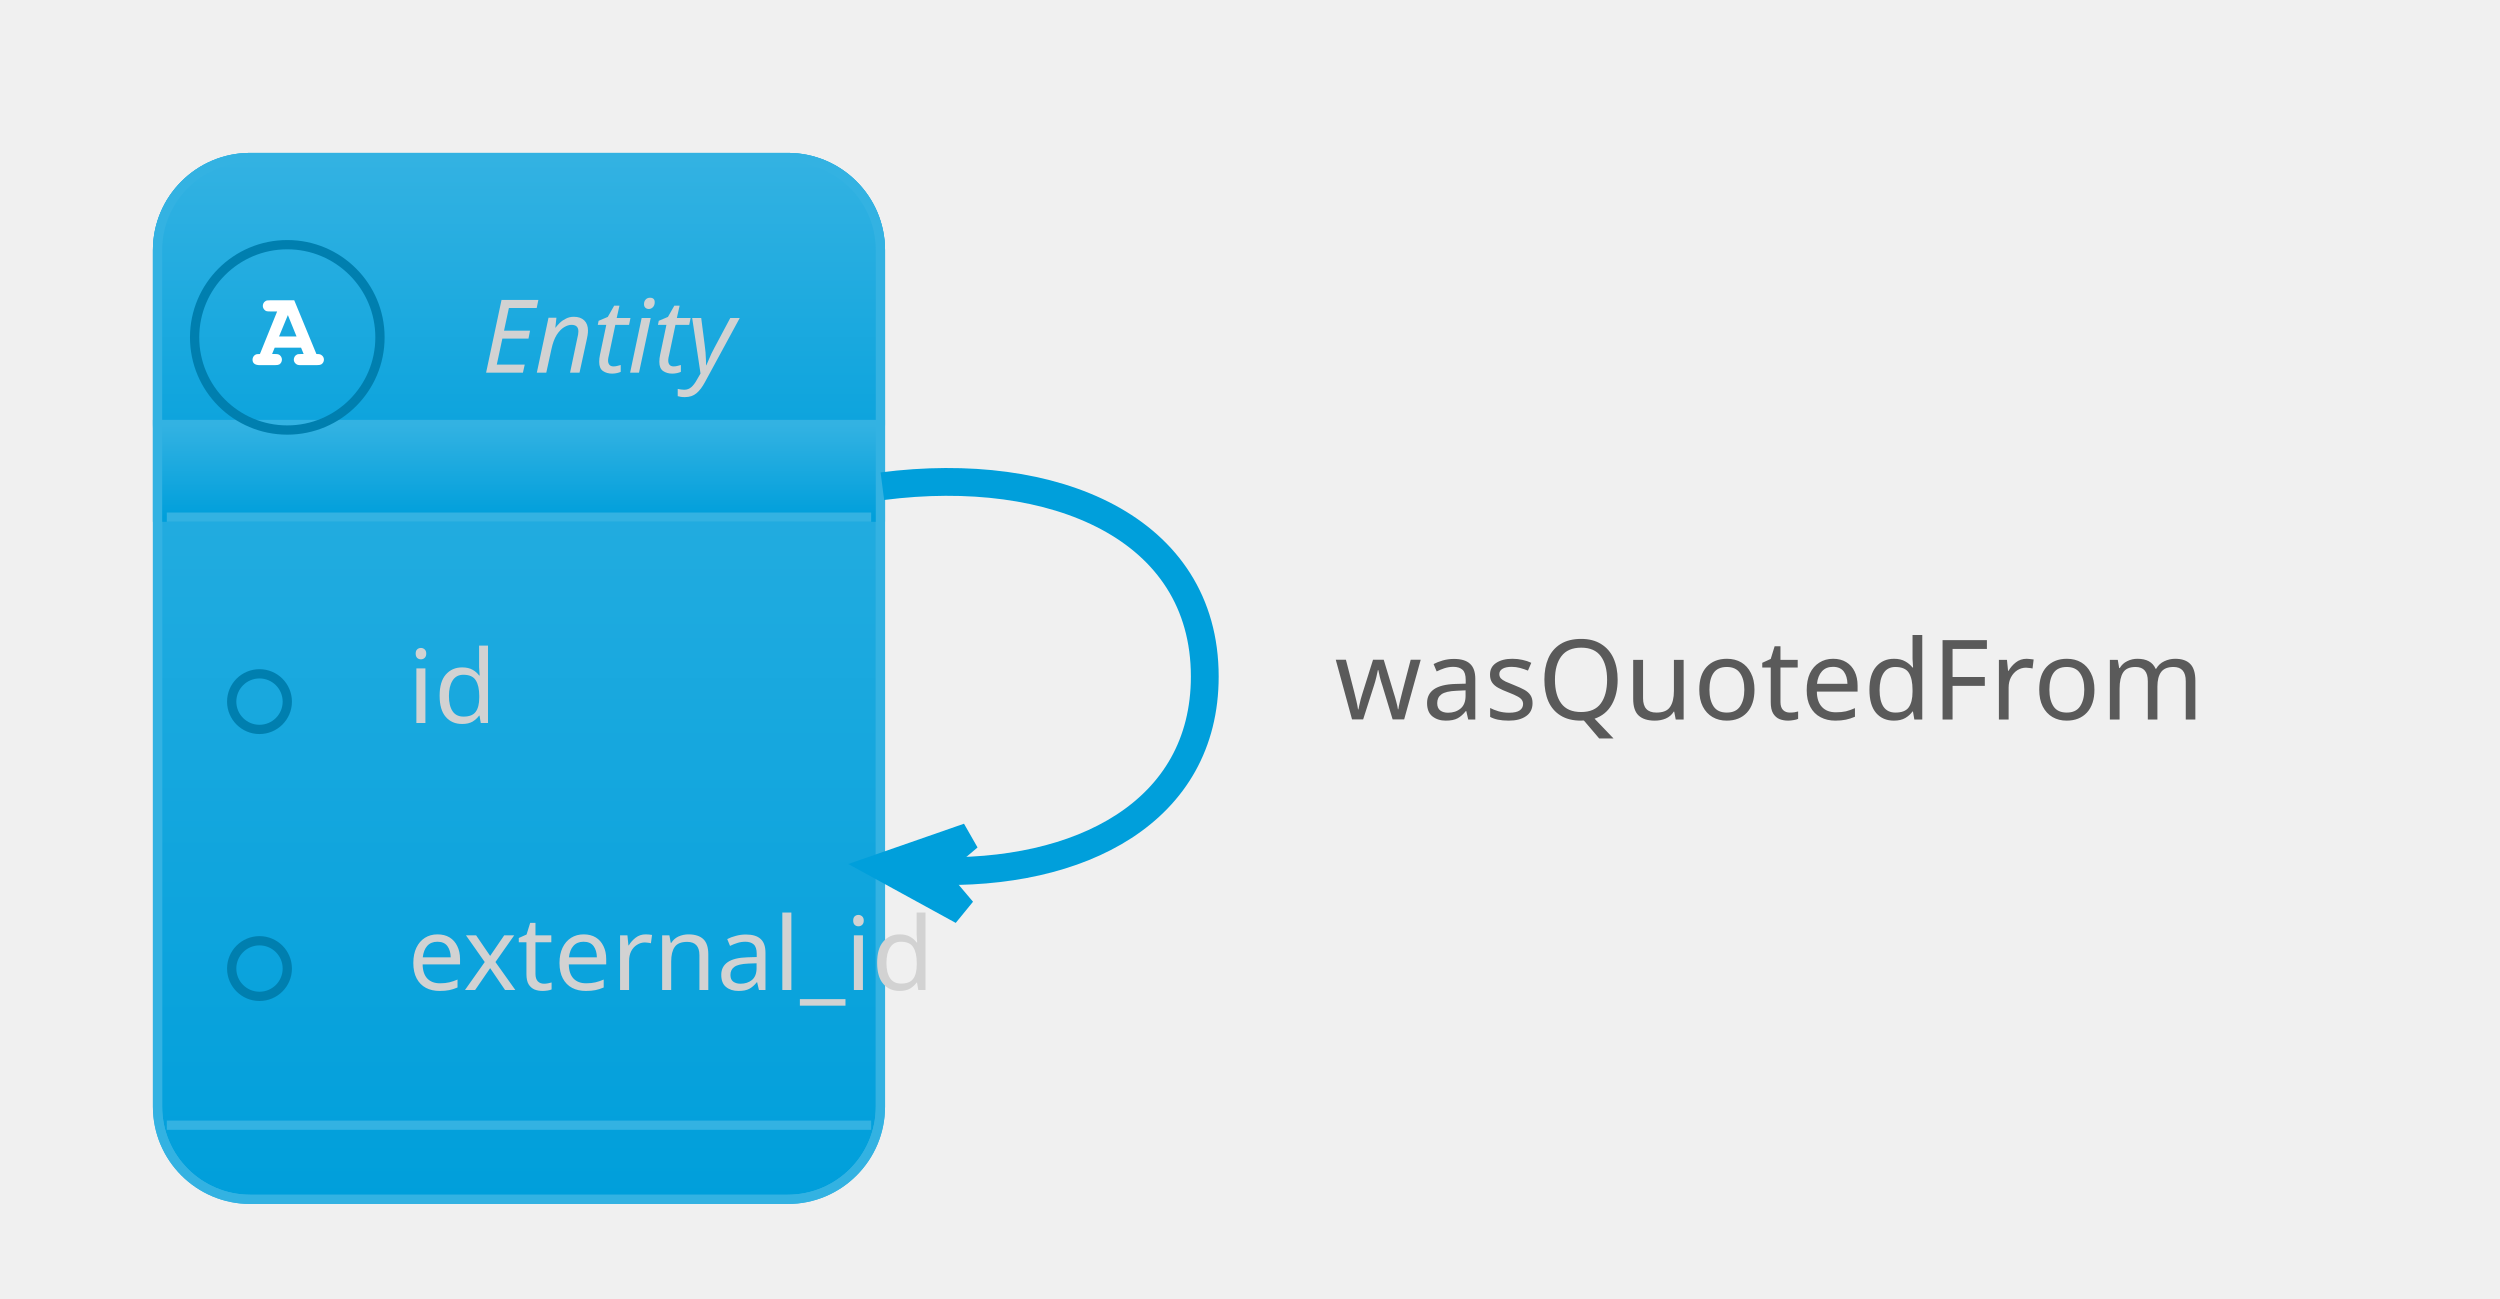
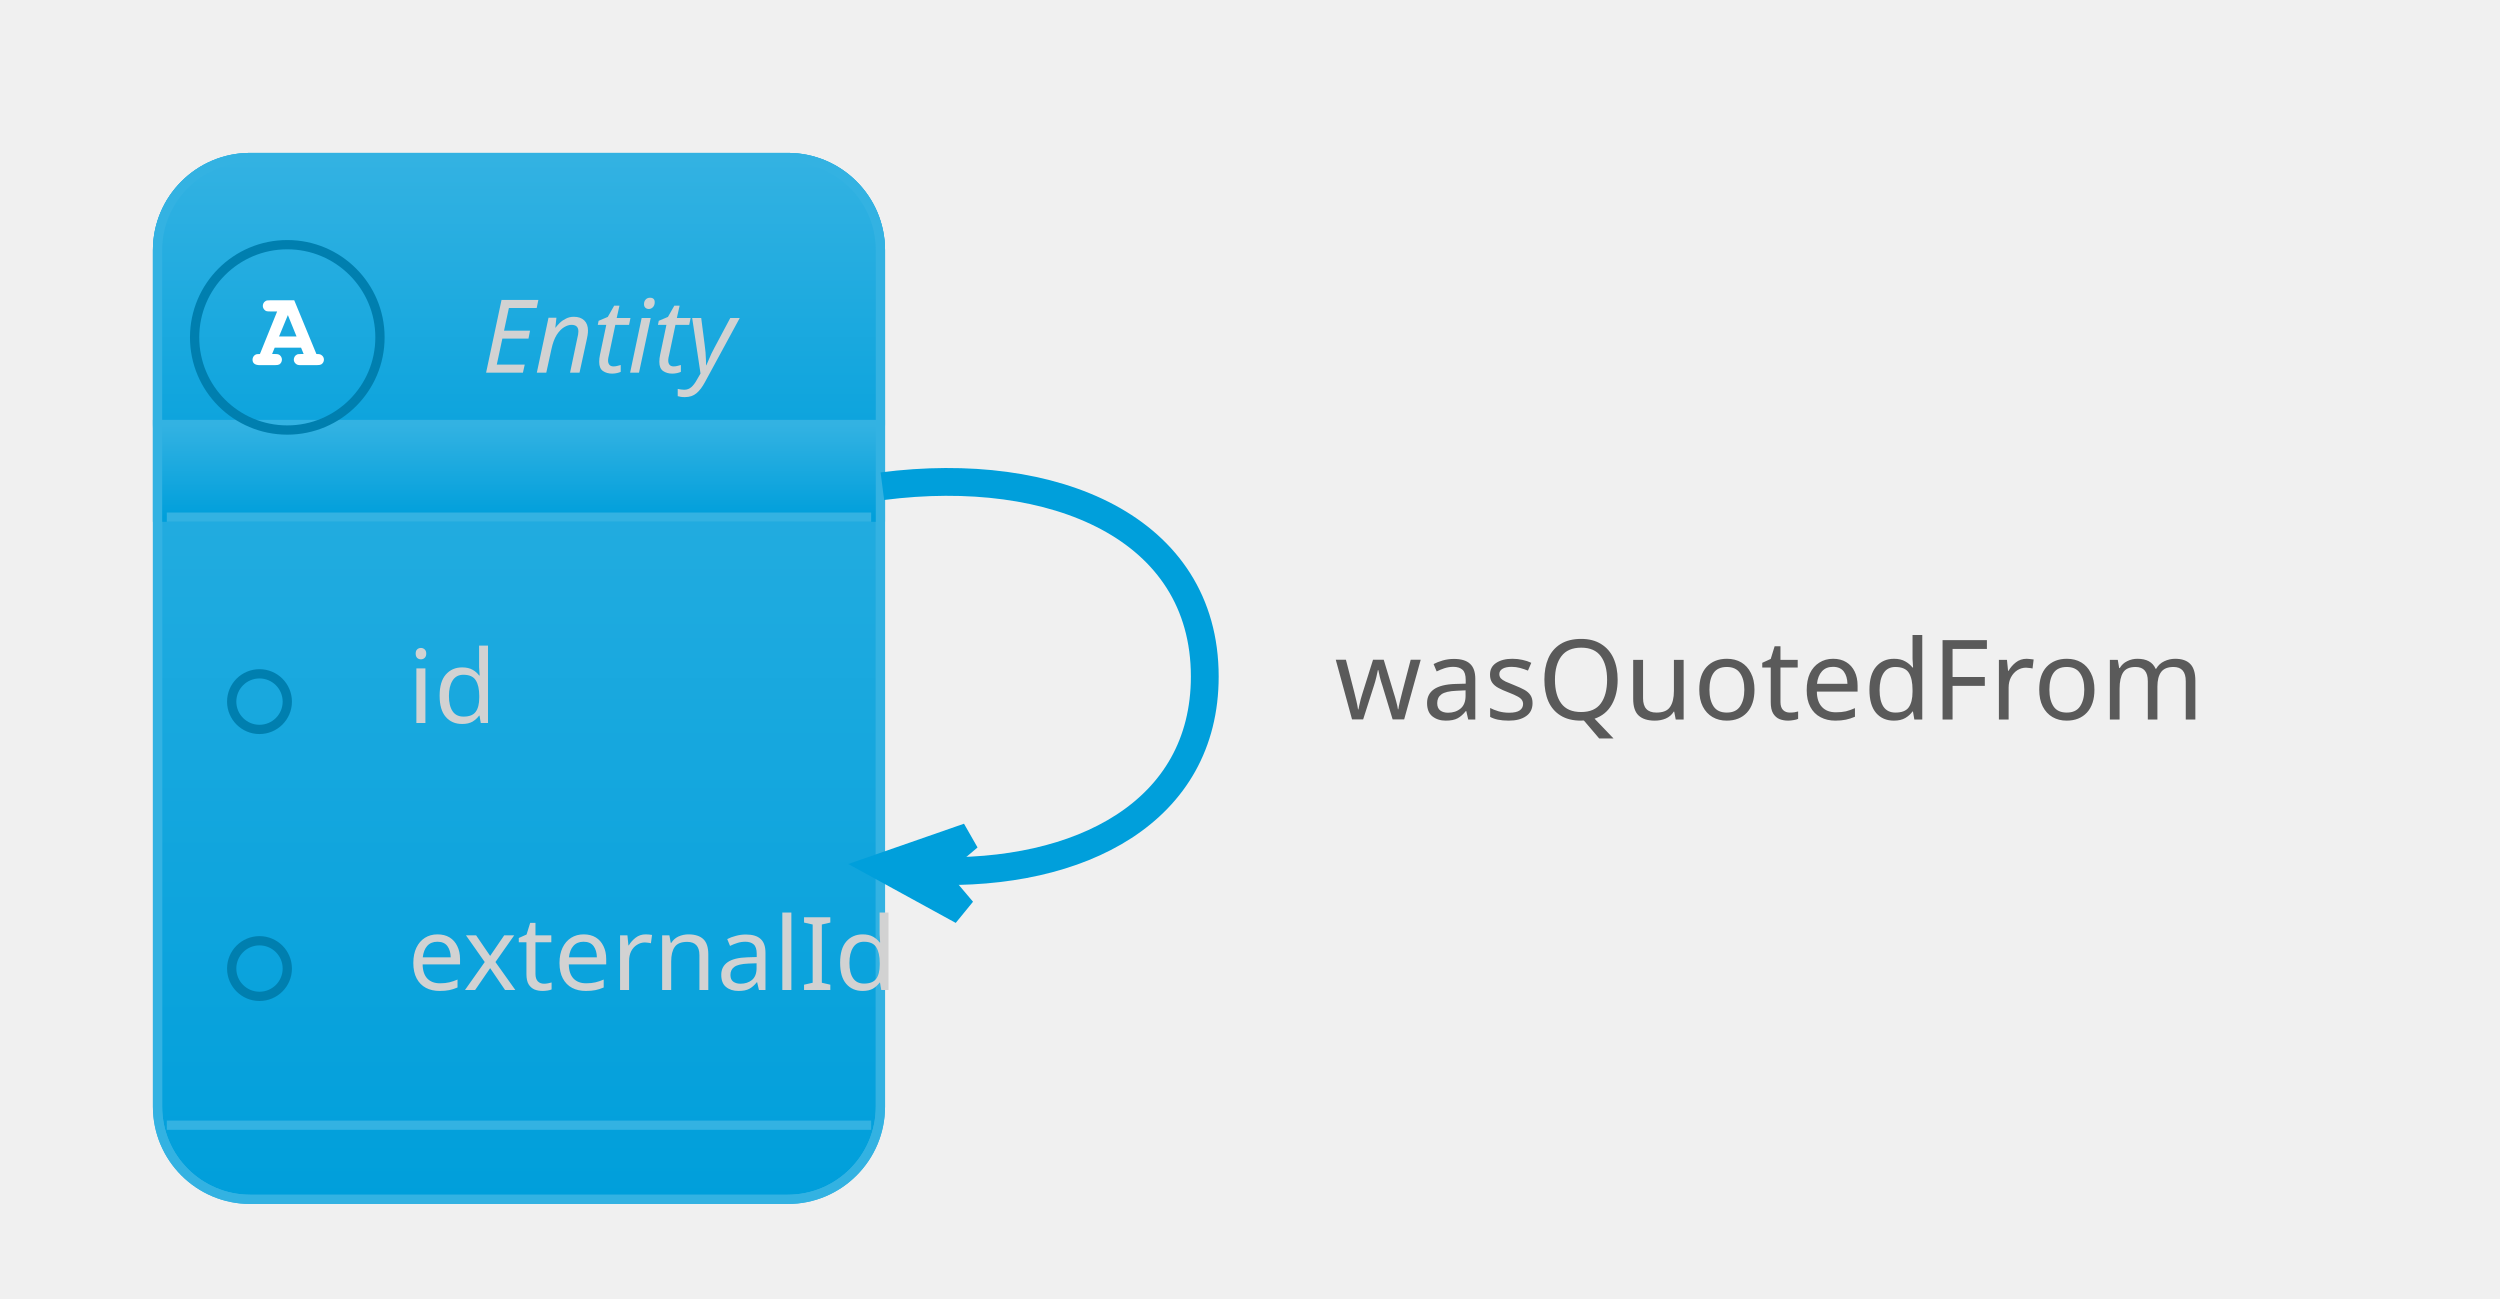
<svg xmlns="http://www.w3.org/2000/svg" contentStyleType="text/css" height="146.875px" preserveAspectRatio="none" style="width:281px;height:146px;background:#00000000;" version="1.1" viewBox="0 0 281 146" width="281.25px" zoomAndPan="magnify">
  <defs>
    <linearGradient id="g1ffhsl2ps5zag0" x1="50%" x2="50%" y1="0%" y2="100%">
      <stop offset="0%" stop-color="#33B2E2" />
      <stop offset="100%" stop-color="#009FDB" />
    </linearGradient>
  </defs>
  <g>
    <g id="elem_Entity">
      <rect codeLine="5" fill="url(#g1ffhsl2ps5zag0)" height="117.098" id="Entity" rx="10.417" ry="10.417" style="stroke:#33B2E2;stroke-width:1.042;" width="81.25" x="17.708" y="17.708" />
      <rect fill="url(#g1ffhsl2ps5zag0)" height="40.422" rx="10.417" ry="10.417" style="stroke:url(#g1ffhsl2ps5zag0);stroke-width:1.042;" width="81.25" x="17.708" y="17.708" />
      <rect fill="url(#g1ffhsl2ps5zag0)" height="10.417" style="stroke:url(#g1ffhsl2ps5zag0);stroke-width:1.042;" width="81.25" x="17.708" y="47.713" />
      <rect codeLine="5" fill="none" height="117.098" id="Entity" rx="10.417" ry="10.417" style="stroke:#33B2E2;stroke-width:1.042;" width="81.25" x="17.708" y="17.708" />
      <ellipse cx="32.292" cy="37.919" fill="none" rx="10.417" ry="10.417" style="stroke:#007FAF;stroke-width:1.042;" />
      <path d="M33.838,39.075 L34.131,39.791 L33.838,39.791 C33.529,39.791 33.431,39.807 33.317,39.889 C33.138,39.986 33.024,40.214 33.024,40.426 C33.024,40.621 33.122,40.8 33.285,40.914 C33.398,41.012 33.545,41.044 33.838,41.044 L35.579,41.044 C35.84,41.044 36.003,41.012 36.1,40.963 C36.296,40.849 36.41,40.637 36.41,40.426 C36.41,40.214 36.312,40.035 36.149,39.921 C36.019,39.823 35.905,39.791 35.563,39.791 L33.073,33.752 L30.371,33.752 C30.029,33.752 29.948,33.769 29.834,33.85 C29.639,33.964 29.541,34.176 29.541,34.387 C29.541,34.583 29.639,34.762 29.801,34.892 C29.915,34.989 30.046,35.006 30.371,35.006 L31.152,35.006 L29.215,39.791 C28.906,39.791 28.792,39.807 28.678,39.889 C28.499,39.986 28.385,40.214 28.385,40.426 C28.385,40.833 28.662,41.044 29.215,41.044 L30.876,41.044 C31.136,41.044 31.299,41.012 31.396,40.963 C31.576,40.849 31.689,40.637 31.689,40.426 C31.689,40.214 31.592,40.035 31.429,39.905 C31.315,39.823 31.201,39.791 30.876,39.791 L30.583,39.791 L30.876,39.075 L33.838,39.075 Z M33.333,37.822 L31.364,37.822 L32.357,35.413 L33.333,37.822 Z " fill="#FFFFFF" />
      <text fill="#D2D2D2" font-family="&quot;Verdana&quot;" font-size="11.458" font-style="italic" lengthAdjust="spacing" textLength="33.333" x="54.167" y="41.886">Entity</text>
      <line style="stroke:#33B2E2;stroke-width:1.042;" x1="18.75" x2="97.917" y1="58.13" y2="58.13" />
      <ellipse cx="29.167" cy="78.862" fill="none" rx="3.125" ry="3.125" style="stroke:#007FAF;stroke-width:1.042;" />
      <text fill="#D2D2D2" font-family="&quot;Verdana&quot;" font-size="11.458" lengthAdjust="spacing" textLength="10.417" x="45.833" y="81.266">id</text>
      <ellipse cx="29.167" cy="108.866" fill="none" rx="3.125" ry="3.125" style="stroke:#007FAF;stroke-width:1.042;" />
-       <text fill="#D2D2D2" font-family="&quot;Verdana&quot;" font-size="11.458" lengthAdjust="spacing" textLength="34.375" x="45.833" y="111.271">external_id</text>
+       <text fill="#D2D2D2" font-family="&quot;Verdana&quot;" font-size="11.458" lengthAdjust="spacing" textLength="34.375" x="45.833" y="111.271">externalId</text>
      <line style="stroke:#33B2E2;stroke-width:1.042;" x1="18.75" x2="97.917" y1="126.473" y2="126.473" />
    </g>
    <g id="link_Entity_Entity">
      <path codeLine="11" d="M99.178,54.649 C118.472,52.163 135.417,59.294 135.417,76.042 C135.417,91.22 121.501,98.499 104.531,97.88 " fill="none" id="Entity-to-Entity" style="stroke:#009FDB;stroke-width:3.125;" />
      <polygon fill="#009FDB" points="99.178,97.435,108.175,102.365,104.369,97.867,108.867,94.061,99.178,97.435" style="stroke:#009FDB;stroke-width:3.125;" />
      <text fill="#5A5A5A" font-family="&quot;Verdana&quot;" font-size="12.5" lengthAdjust="spacing" textLength="104.167" x="150" y="80.874">wasQuotedFrom</text>
    </g>
  </g>
</svg>
